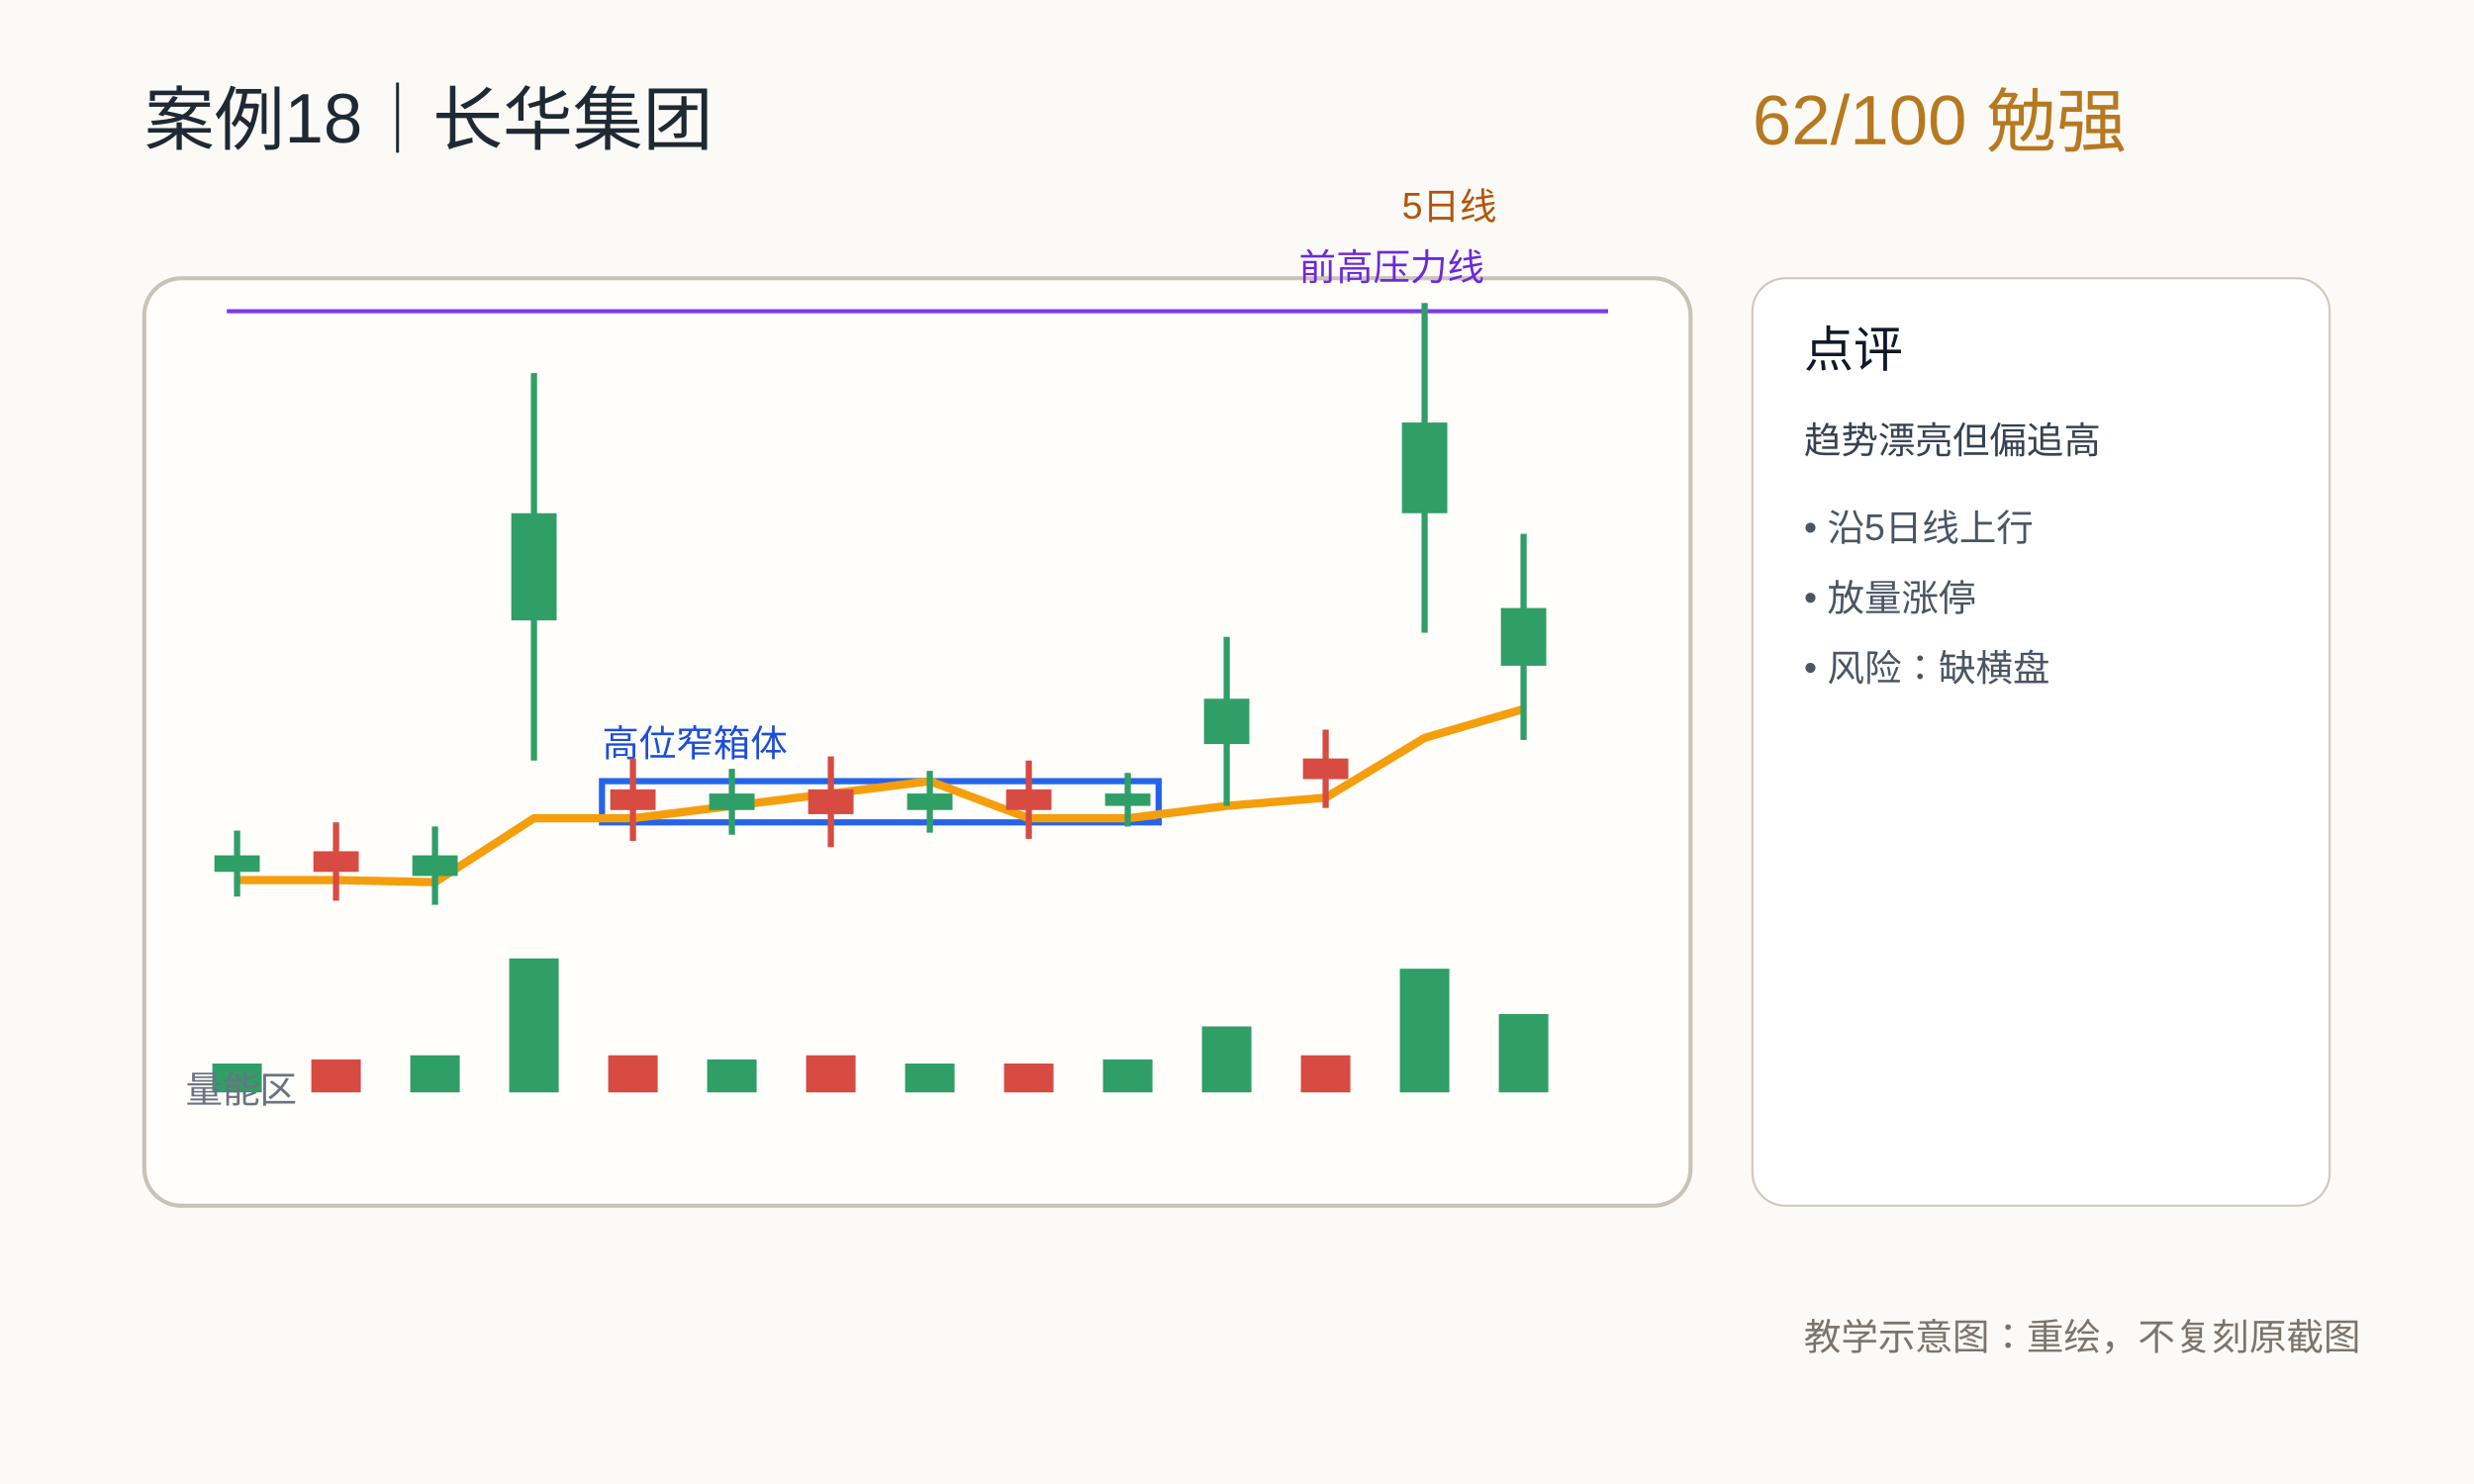
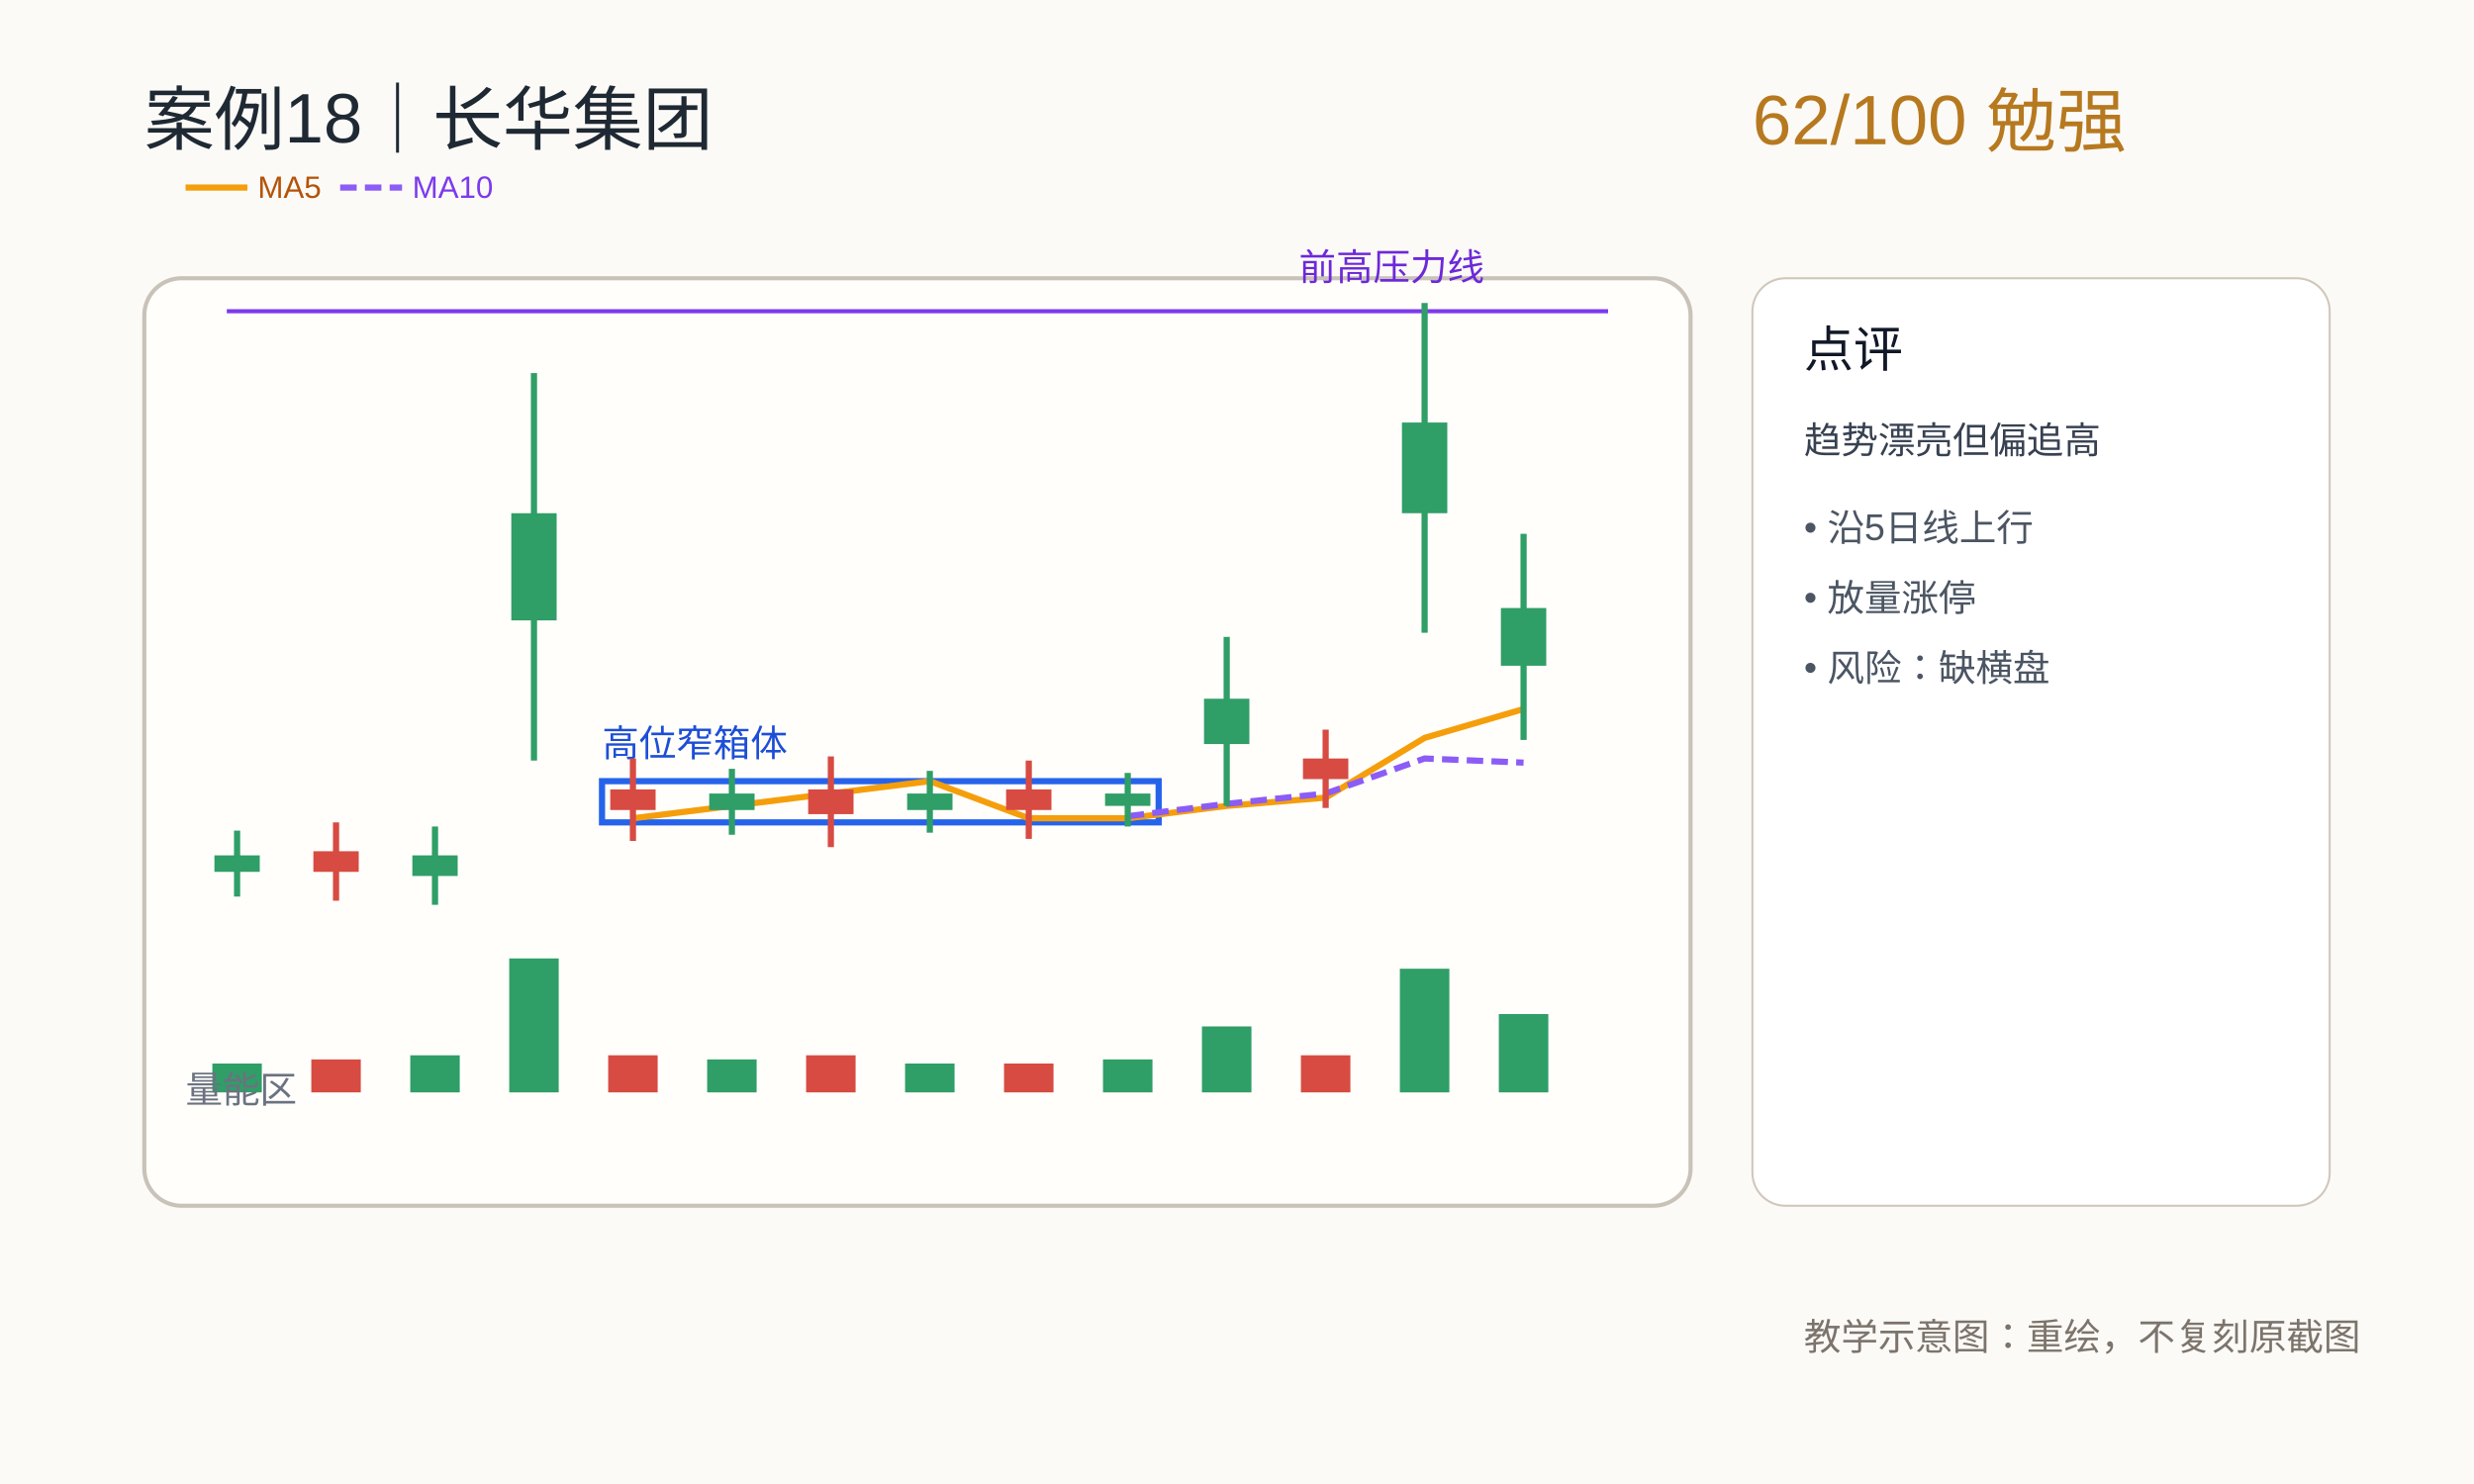
<svg xmlns="http://www.w3.org/2000/svg" width="1200" height="720" viewBox="0 0 1200 720">
  <rect width="1200" height="720" fill="#fbfaf7" />
  <rect x="70" y="135" width="750" height="450" rx="18" fill="#fffefb" stroke="#c9c2b8" stroke-width="2" />
  <text x="70" y="70" font-size="34" font-family="PingFang SC, Arial" fill="#1f2933">案例18｜长华集团</text>
  <text x="850" y="70" font-size="34" font-family="PingFang SC, Arial" fill="#b7791f">62/100  勉强</text>
  <line x1="110" y1="151" x2="780" y2="151" stroke="#7c3aed" stroke-width="2" />
  <text x="630" y="136" font-size="18" font-family="PingFang SC, Arial" fill="#6d28d9">前高压力线</text>
  <rect x="292" y="379" width="270" height="20" fill="none" stroke="#2563eb" stroke-width="3" />
  <text x="292" y="367" font-size="18" font-family="PingFang SC, Arial" fill="#1d4ed8">高位窄箱体</text>
-   <polyline points="115,427 163,427 211,428 259,397 307,397 355,391 403,385 451,379 499,397 547,397 595,391 643,387 691,358 739,344" fill="none" stroke="#f59e0b" stroke-width="4" />
-   <text x="680" y="106" font-size="18" font-family="PingFang SC, Arial" fill="#b45309">5日线</text>
+   <polyline points="307,397 355,391 403,385 451,379 499,397 547,397 595,391 643,387 691,358 739,344" fill="none" stroke="#f59e0b" stroke-width="3" />
+   <polyline points="547,396 595,390 643,385 691,368 739,370" fill="none" stroke="#8b5cf6" stroke-width="3" stroke-dasharray="8,4" />
+   <line x1="90" y1="91" x2="120" y2="91" stroke="#f59e0b" stroke-width="3" />
+   <text x="125" y="96" font-size="15" font-family="PingFang SC, Arial" fill="#b45309">MA5</text>
+   <line x1="165" y1="91" x2="195" y2="91" stroke="#8b5cf6" stroke-width="3" stroke-dasharray="8,4" />
+   <text x="200" y="96" font-size="15" font-family="PingFang SC, Arial" fill="#7c3aed">MA10</text>
  <line x1="115" y1="403" x2="115" y2="435" stroke="#2f9e67" stroke-width="3" />
  <rect x="104" y="415" width="22" height="8" fill="#2f9e67" />
  <line x1="163" y1="399" x2="163" y2="437" stroke="#d74b42" stroke-width="3" />
  <rect x="152" y="413" width="22" height="10" fill="#d74b42" />
  <line x1="211" y1="401" x2="211" y2="439" stroke="#2f9e67" stroke-width="3" />
  <rect x="200" y="415" width="22" height="10" fill="#2f9e67" />
  <line x1="259" y1="181" x2="259" y2="369" stroke="#2f9e67" stroke-width="3" />
  <rect x="248" y="249" width="22" height="52" fill="#2f9e67" />
  <line x1="307" y1="368" x2="307" y2="408" stroke="#d74b42" stroke-width="3" />
  <rect x="296" y="383" width="22" height="10" fill="#d74b42" />
  <line x1="355" y1="373" x2="355" y2="405" stroke="#2f9e67" stroke-width="3" />
  <rect x="344" y="385" width="22" height="8" fill="#2f9e67" />
  <line x1="403" y1="367" x2="403" y2="411" stroke="#d74b42" stroke-width="3" />
  <rect x="392" y="383" width="22" height="12" fill="#d74b42" />
  <line x1="451" y1="374" x2="451" y2="404" stroke="#2f9e67" stroke-width="3" />
  <rect x="440" y="385" width="22" height="8" fill="#2f9e67" />
  <line x1="499" y1="369" x2="499" y2="407" stroke="#d74b42" stroke-width="3" />
  <rect x="488" y="383" width="22" height="10" fill="#d74b42" />
  <line x1="547" y1="375" x2="547" y2="401" stroke="#2f9e67" stroke-width="3" />
  <rect x="536" y="385" width="22" height="6" fill="#2f9e67" />
  <line x1="595" y1="309" x2="595" y2="391" stroke="#2f9e67" stroke-width="3" />
  <rect x="584" y="339" width="22" height="22" fill="#2f9e67" />
  <line x1="643" y1="354" x2="643" y2="392" stroke="#d74b42" stroke-width="3" />
  <rect x="632" y="368" width="22" height="10" fill="#d74b42" />
  <line x1="691" y1="147" x2="691" y2="307" stroke="#2f9e67" stroke-width="3" />
  <rect x="680" y="205" width="22" height="44" fill="#2f9e67" />
  <line x1="739" y1="259" x2="739" y2="359" stroke="#2f9e67" stroke-width="3" />
  <rect x="728" y="295" width="22" height="28" fill="#2f9e67" />
  <rect x="103" y="516" width="24" height="14" fill="#2f9e67" />
  <rect x="151" y="514" width="24" height="16" fill="#d74b42" />
  <rect x="199" y="512" width="24" height="18" fill="#2f9e67" />
  <rect x="247" y="465" width="24" height="65" fill="#2f9e67" />
  <rect x="295" y="512" width="24" height="18" fill="#d74b42" />
  <rect x="343" y="514" width="24" height="16" fill="#2f9e67" />
  <rect x="391" y="512" width="24" height="18" fill="#d74b42" />
  <rect x="439" y="516" width="24" height="14" fill="#2f9e67" />
  <rect x="487" y="516" width="24" height="14" fill="#d74b42" />
  <rect x="535" y="514" width="24" height="16" fill="#2f9e67" />
  <rect x="583" y="498" width="24" height="32" fill="#2f9e67" />
  <rect x="631" y="512" width="24" height="18" fill="#d74b42" />
  <rect x="679" y="470" width="24" height="60" fill="#2f9e67" />
  <rect x="727" y="492" width="24" height="38" fill="#2f9e67" />
  <text x="90" y="535" font-size="18" font-family="PingFang SC, Arial" fill="#6b7280">量能区</text>
  <rect x="850" y="135" width="280" height="450" rx="16" fill="#ffffff" stroke="#d0c7bc" />
  <text x="875" y="178" font-size="24" font-family="PingFang SC, Arial" fill="#111827">点评</text>
  <text x="875" y="220" font-size="18" font-family="PingFang SC, Arial" fill="#374151">趋势漂亮但偏追高</text>
  <text x="875" y="262" font-size="18" font-family="PingFang SC, Arial" fill="#4b5563">• 沿5日线上行</text>
  <text x="875" y="296" font-size="18" font-family="PingFang SC, Arial" fill="#4b5563">• 放量涨停</text>
  <text x="875" y="330" font-size="18" font-family="PingFang SC, Arial" fill="#4b5563">• 风险：缺横盘</text>
  <text x="875" y="655" font-size="18" font-family="PingFang SC, Arial" fill="#7c746b">教学示意图：重绘，不复刻原截图</text>
</svg>
